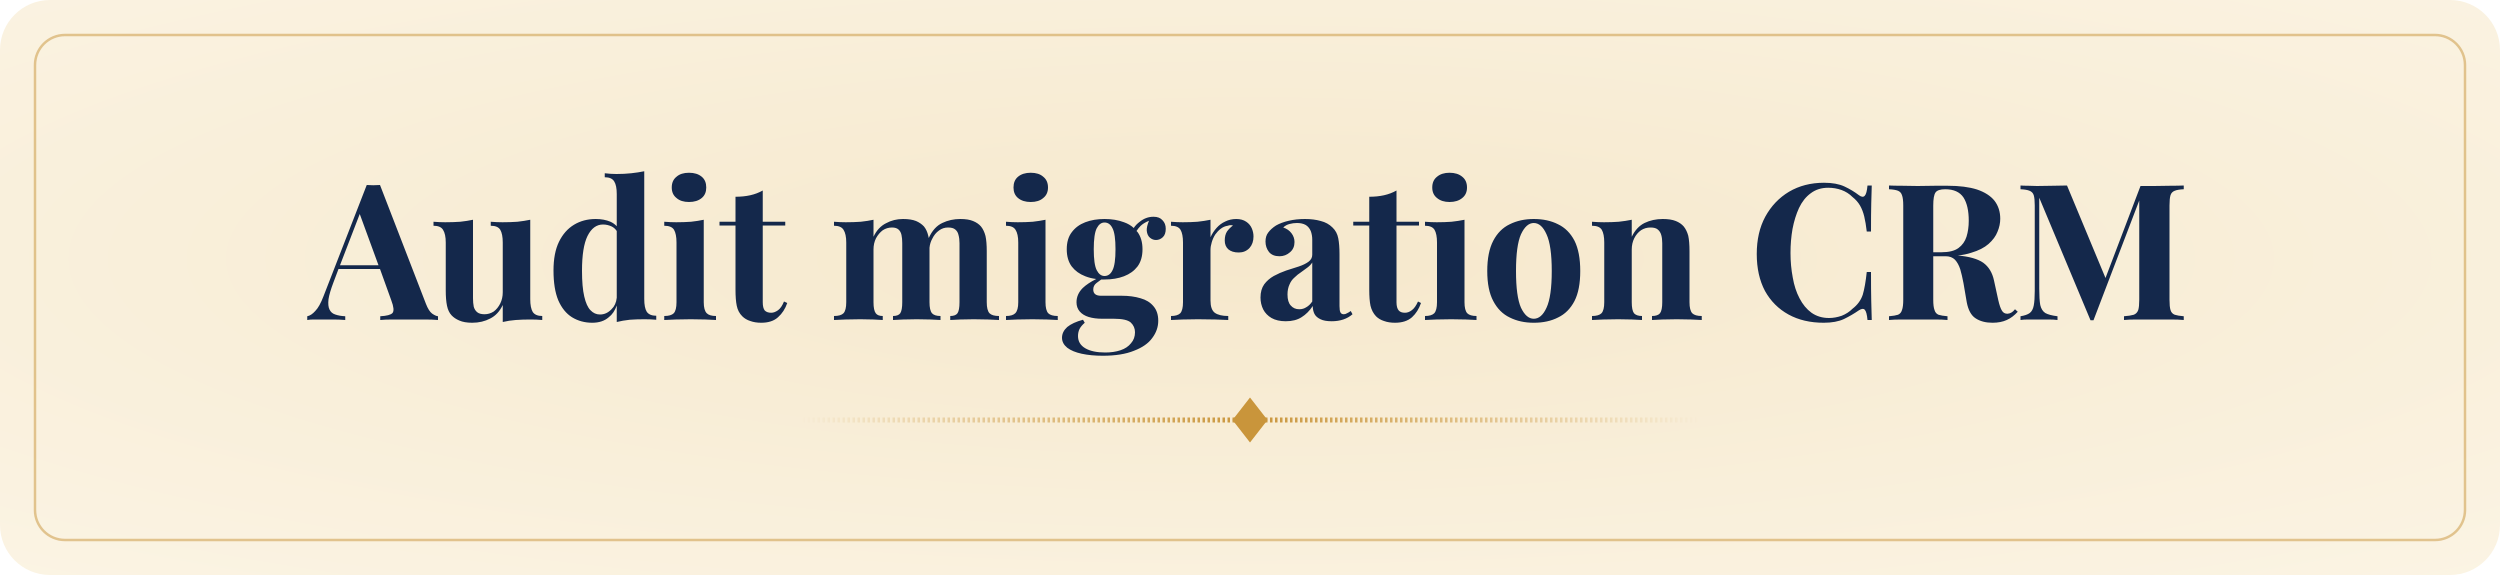
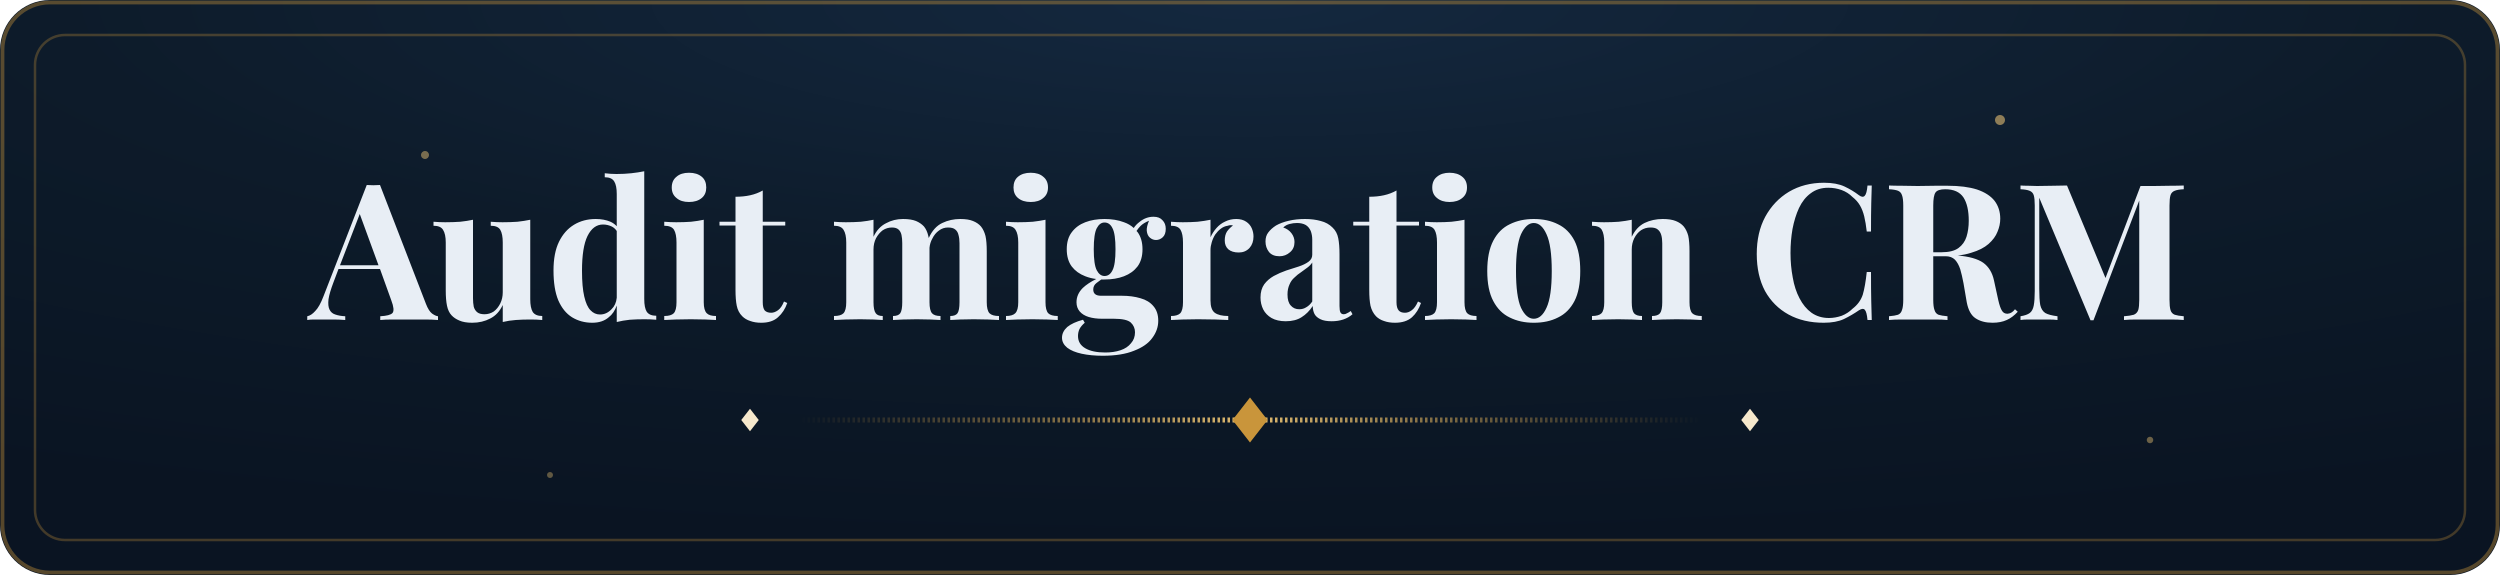
<svg xmlns="http://www.w3.org/2000/svg" viewBox="0 0 1000 230" width="1000" height="230" role="img" aria-labelledby="t d">
-   <style>@keyframes up{from{opacity:0;transform:translateY(18px)}}@keyframes fade{from{opacity:0}}@keyframes draw{from{stroke-dashoffset:1}}@keyframes lz{from{opacity:0;transform:scale(.2) rotate(-90deg)}60%{opacity:1;transform:scale(1.35)}}.up{animation:up 1s cubic-bezier(.2,.7,.2,1) backwards}.fade{animation:fade .9s ease-out backwards}.draw{stroke-dasharray:1;animation:draw 1.1s cubic-bezier(.45,0,.2,1) backwards}.lz{transform-box:fill-box;transform-origin:center;animation:lz .6s ease-out backwards}
+   <style>@keyframes up{from{opacity:0;transform:translateY(18px)}}@keyframes fade{from{opacity:0}}@keyframes draw{from{stroke-dashoffset:1}}@keyframes lz{from{opacity:0;transform:scale(.2) rotate(-90deg)}60%{opacity:1;transform:scale(1.35)}}.up{animation:up 1s cubic-bezier(.2,.7,.2,1) backwards}.fade{animation:fade .9s ease-out backwards}.draw{stroke-dasharray:1;animation:draw 1.1s cubic-bezier(.45,0,.2,1) backwards}.lz{transform-box:fill-box;transform-origin:center;animation:lz .6s ease-out backwards}@keyframes tw{from{opacity:0}50%{opacity:1;transform:scale(2)}}@keyframes ping{from{opacity:.9;transform:scale(1)}to{opacity:0;transform:scale(3)}}.tw{transform-box:fill-box;transform-origin:center;animation:tw .8s ease-out backwards}.ping{transform-box:fill-box;transform-origin:center;animation:ping 1.2s ease-out backwards}.grow{transform-box:fill-box;transform-origin:center}
@media (prefers-reduced-motion: reduce){*{animation:none!important}}</style>
  <defs>
-     <radialGradient id="bg" cx="50%" cy="45%" r="75%">
-       <stop offset="0" stop-color="#F6E8CC" />
-       <stop offset="1" stop-color="#FBF4E4" />
+     <radialGradient id="eb" cx="50%" cy="0%" r="95%">
+       <stop offset="0" stop-color="#14283f" />
+       <stop offset=".5" stop-color="#0d1b2a" />
+       <stop offset="1" stop-color="#0a1422" />
    </radialGradient>
    <linearGradient id="fl" gradientUnits="userSpaceOnUse" x1="320.0" x2="680.0">
      <stop offset="0" stop-color="#C9953B" stop-opacity="0" />
-       <stop offset=".5" stop-color="#C9953B" />
+       <stop offset=".5" stop-color="#E2BD72" />
      <stop offset="1" stop-color="#C9953B" stop-opacity="0" />
    </linearGradient>
  </defs>
-   <rect width="1000" height="230" rx="20" fill="url(#bg)" />
-   <rect x="14" y="14" width="972" height="202" rx="12" fill="none" stroke="#C9953B" stroke-opacity=".5" />
+   <rect width="1000" height="230" rx="20" fill="url(#eb)" />
+   <rect x="1" y="1" width="998" height="228" rx="19" fill="none" stroke="#C9953B" stroke-opacity=".4" stroke-width="1.5" />
+   <rect x="14" y="14" width="972" height="202" rx="12" fill="none" stroke="#C9953B" stroke-opacity=".3" />
  <g transform="translate(124 128)">
    <g class="up" style="animation-delay:.1s">
-       <path fill="#14284B" d="M28 -54 46.4 -6.4Q47.5 -3.6 48.8 -2.6Q50.2 -1.6 51.2 -1.5V0Q48.9 -0.2 45.9 -0.2Q42.8 -0.2 39.7 -0.2Q36.2 -0.2 33.1 -0.2Q29.9 -0.2 28.1 0V-1.5Q32 -1.7 33 -2.8Q34 -4 32.5 -7.9L28 -20.4H11.4L9.4 -15.1Q7.8 -10.9 7.4 -8.3Q7.1 -5.6 7.8 -4.2Q8.5 -2.7 10.1 -2.2Q11.8 -1.6 14.1 -1.5V0Q11.6 -0.2 9.3 -0.2Q7 -0.2 4.6 -0.2Q3 -0.2 1.5 -0.2Q0 -0.2 -1.1 0V-1.5Q0.5 -1.8 2.1 -3.6Q3.8 -5.3 5.4 -9.5L22.7 -54Q23.9 -53.9 25.3 -53.9Q26.8 -53.9 28 -54ZM27.4 -21.9 19.9 -42.4 12 -21.9ZM88.1 -40.1V-8.3Q88.1 -4.9 89.1 -3.2Q90.2 -1.6 92.9 -1.6V0Q90.6 -0.2 88.2 -0.2Q85 -0.2 82.3 0Q79.6 0.2 77.1 0.8V-6Q75.3 -2.2 72.1 -0.6Q68.9 1.1 64.9 1.1Q61.7 1.1 59.7 0.2Q57.8 -0.6 56.6 -1.9Q55.3 -3.3 54.8 -5.7Q54.3 -8.1 54.3 -11.8V-31Q54.3 -34.4 53.2 -36.1Q52.2 -37.7 49.4 -37.7V-39.3Q51.8 -39.1 54.1 -39.1Q57.3 -39.1 60.1 -39.3Q62.9 -39.6 65.2 -40.1V-8.7Q65.2 -6.8 65.5 -5.3Q65.9 -3.9 66.9 -3.1Q67.9 -2.3 69.8 -2.3Q71.8 -2.3 73.5 -3.4Q75.1 -4.6 76.1 -6.6Q77.1 -8.6 77.1 -11.1V-31Q77.1 -34.4 76.1 -36.1Q75.1 -37.7 72.3 -37.7V-39.3Q74.7 -39.1 77 -39.1Q80.2 -39.1 83 -39.3Q85.7 -39.6 88.1 -40.1ZM133.7 -59.5V-8.4Q133.7 -4.9 134.7 -3.3Q135.8 -1.7 138.5 -1.7V-0.1Q136.2 -0.3 133.8 -0.3Q130.6 -0.3 127.9 -0.1Q125.1 0.2 122.7 0.8V-5.8Q121.6 -2.7 119.5 -1.1Q117 1.1 112.9 1.1Q108.4 1.1 104.8 -1.1Q101.3 -3.3 99.3 -7.9Q97.4 -12.5 97.4 -19.8Q97.4 -26.8 99.6 -31.3Q101.8 -35.8 105.6 -38.1Q109.4 -40.4 114.3 -40.4Q117.6 -40.4 120.2 -39.3Q121.7 -38.6 122.7 -37.5V-50.4Q122.7 -53.8 121.7 -55.4Q120.7 -57.1 117.9 -57.1V-58.7Q120.3 -58.4 122.6 -58.4Q125.7 -58.4 128.5 -58.7Q131.3 -59 133.7 -59.5ZM122.7 -35.6Q121.9 -36.8 120.7 -37.4Q119 -38.2 117.2 -38.2Q113.3 -38.2 111 -33.6Q108.8 -29.1 108.8 -19.7Q108.8 -13.2 109.7 -9.4Q110.6 -5.5 112.2 -3.9Q113.8 -2.2 116 -2.2Q118.6 -2.2 120.6 -4.3Q122.4 -6 122.7 -8.9ZM151.6 -58.9Q154.8 -58.9 156.7 -57.3Q158.5 -55.8 158.5 -53Q158.5 -50.3 156.7 -48.8Q154.8 -47.2 151.6 -47.2Q148.4 -47.2 146.6 -48.8Q144.7 -50.3 144.7 -53Q144.7 -55.8 146.6 -57.3Q148.4 -58.9 151.6 -58.9ZM157.5 -40.1V-7.1Q157.5 -3.9 158.7 -2.7Q159.8 -1.6 162.4 -1.6V0Q161 -0.1 158.2 -0.2Q155.3 -0.3 152.3 -0.3Q149.3 -0.3 146.3 -0.2Q143.3 -0.1 141.7 0V-1.6Q144.4 -1.6 145.5 -2.7Q146.6 -3.9 146.6 -7.1V-31Q146.6 -34.4 145.6 -36.1Q144.6 -37.7 141.7 -37.7V-39.3Q144.2 -39.1 146.5 -39.1Q149.6 -39.1 152.4 -39.3Q155.2 -39.6 157.5 -40.1ZM181.1 -51.8V-39.3H190.1V-37.8H181.1V-7.1Q181.1 -4.8 181.9 -3.8Q182.8 -2.9 184.5 -2.9Q185.8 -2.9 187.2 -3.9Q188.6 -4.9 189.6 -7.4L190.9 -6.8Q189.7 -3.3 187.2 -1.1Q184.8 1.1 180.5 1.1Q178 1.1 176.1 0.4Q174.2 -0.2 172.9 -1.5Q171.2 -3.2 170.7 -5.7Q170.2 -8.1 170.2 -12.1V-37.8H163.8V-39.3H170.2V-49.3Q173.4 -49.3 176.1 -49.9Q178.8 -50.5 181.1 -51.8ZM237.2 -40.4Q240.4 -40.4 242.4 -39.6Q244.3 -38.8 245.6 -37.4Q246.8 -35.9 247.3 -33.7Q247.4 -33.2 247.5 -32.8Q249.5 -37.2 252.9 -38.8Q256.2 -40.4 260.1 -40.4Q263.3 -40.4 265.2 -39.6Q267.2 -38.8 268.4 -37.4Q269.6 -35.9 270.2 -33.6Q270.7 -31.3 270.7 -27.5V-7.1Q270.7 -3.9 271.8 -2.7Q272.9 -1.6 275.6 -1.6V0Q274.1 -0.1 271.2 -0.2Q268.4 -0.3 265.5 -0.3Q262.8 -0.3 260.1 -0.2Q257.5 -0.1 256.1 0V-1.6Q258.2 -1.6 259 -2.7Q259.8 -3.9 259.8 -7.1V-30.7Q259.8 -32.6 259.4 -34Q259.1 -35.4 258.1 -36.2Q257.2 -37 255.2 -37Q253.2 -37 251.6 -35.8Q249.9 -34.6 248.9 -32.5Q248 -30.9 247.8 -28.9Q247.8 -28.2 247.8 -27.5V-7.1Q247.8 -3.9 248.8 -2.7Q249.8 -1.6 252.2 -1.6V0Q250.9 -0.1 248.1 -0.2Q245.3 -0.3 242.7 -0.3Q239.9 -0.3 237.3 -0.2Q234.6 -0.1 233.2 0V-1.6Q235.3 -1.6 236.1 -2.7Q236.9 -3.9 236.9 -7.1V-30.7Q236.9 -32.6 236.6 -34Q236.3 -35.4 235.4 -36.2Q234.5 -37 232.8 -37Q230.8 -37 229.1 -35.9Q227.5 -34.7 226.4 -32.7Q225.4 -30.7 225.4 -28.2V-7.1Q225.4 -3.9 226.3 -2.7Q227.1 -1.6 229.1 -1.6V0Q227.8 -0.1 225.3 -0.2Q222.8 -0.3 220.1 -0.3Q217.2 -0.3 214.2 -0.2Q211.1 -0.1 209.6 0V-1.6Q212.3 -1.6 213.4 -2.7Q214.5 -3.9 214.5 -7.1V-31Q214.5 -34.4 213.4 -36.1Q212.4 -37.7 209.6 -37.7V-39.3Q212 -39.1 214.3 -39.1Q217.5 -39.1 220.3 -39.3Q223.1 -39.6 225.4 -40.1V-33.3Q227.2 -37.1 230.4 -38.7Q233.5 -40.4 237.2 -40.4ZM288.3 -58.9Q291.5 -58.9 293.3 -57.3Q295.2 -55.8 295.2 -53Q295.2 -50.3 293.3 -48.8Q291.5 -47.2 288.3 -47.2Q285.1 -47.2 283.2 -48.8Q281.4 -50.3 281.4 -53Q281.4 -55.8 283.2 -57.3Q285.1 -58.9 288.3 -58.9ZM294.2 -40.1V-7.1Q294.2 -3.9 295.3 -2.7Q296.4 -1.6 299.1 -1.6V0Q297.7 -0.1 294.8 -0.2Q291.9 -0.3 289 -0.3Q286 -0.3 282.9 -0.2Q279.9 -0.1 278.4 0V-1.6Q281 -1.6 282.1 -2.7Q283.3 -3.9 283.3 -7.1V-31Q283.3 -34.4 282.2 -36.1Q281.2 -37.7 278.4 -37.7V-39.3Q280.8 -39.1 283.1 -39.1Q286.3 -39.1 289.1 -39.3Q291.8 -39.6 294.2 -40.1ZM317.1 14.3Q312.4 14.3 308.7 13.5Q305 12.7 302.9 11.1Q300.8 9.4 300.8 7.1Q300.8 4.7 302.9 2.8Q305.1 1 309.2 -0.1L309.9 1.1Q308.5 2.3 307.8 3.6Q307.2 4.9 307.2 6.4Q307.2 9.6 310.1 11.3Q313 13 318.1 13Q321.5 13 324.2 12.1Q326.9 11.2 328.4 9.3Q330 7.5 330 4.9Q330 2.6 328.3 1Q326.6 -0.5 321.6 -0.5H316.9Q313.8 -0.5 311.5 -1.2Q309.2 -1.9 307.9 -3.4Q306.6 -4.9 306.6 -7.1Q306.6 -10.3 309.1 -12.8Q311.1 -14.7 314.5 -16.4Q312.1 -16.7 310.1 -17.5Q306.7 -18.8 304.7 -21.4Q302.7 -24.1 302.7 -28.3Q302.7 -32.5 304.7 -35.1Q306.7 -37.8 310.1 -39.1Q313.5 -40.4 317.8 -40.4Q322.2 -40.4 325.6 -39.1Q327.9 -38.3 329.5 -36.8Q330.4 -38.2 331.9 -39.3Q334.4 -41.3 337.4 -41.3Q339.8 -41.3 341 -39.9Q342.3 -38.6 342.3 -36.5Q342.3 -34.2 341.1 -33.1Q339.9 -32 338.4 -32Q337.1 -32 336 -32.9Q334.9 -33.8 334.7 -35.7Q334.6 -37.3 335.6 -39.7Q333.4 -38.8 332.2 -37.6Q331.4 -36.8 330.6 -35.6Q330.8 -35.4 331 -35.2Q333 -32.5 333 -28.3Q333 -24.1 331 -21.4Q329 -18.8 325.6 -17.5Q322.2 -16.2 317.8 -16.2Q317.1 -16.2 316.5 -16.2Q315.6 -15.5 314.6 -14.8Q313.3 -13.8 313.3 -12.2Q313.3 -9.7 316.4 -9.7H324.7Q328.9 -9.7 332.2 -8.7Q335.5 -7.8 337.4 -5.5Q339.3 -3.3 339.3 0.3Q339.3 4 336.9 7.2Q334.6 10.4 329.6 12.3Q324.7 14.3 317.1 14.3ZM317.8 -17.6Q319.9 -17.6 321 -19.9Q322.2 -22.2 322.2 -28.3Q322.2 -34.4 321 -36.7Q319.9 -39 317.8 -39Q315.9 -39 314.7 -36.7Q313.5 -34.4 313.5 -28.3Q313.5 -22.2 314.7 -19.9Q315.9 -17.6 317.8 -17.6ZM370.5 -40.4Q372.9 -40.4 374.5 -39.3Q376 -38.3 376.7 -36.7Q377.4 -35.1 377.4 -33.4Q377.4 -30.6 375.8 -28.8Q374.1 -27 371.5 -27Q368.8 -27 367.3 -28.3Q365.9 -29.6 365.9 -31.8Q365.9 -34 366.8 -35.4Q367.8 -36.8 369.2 -37.8Q368.1 -38.1 367.1 -37.7Q365.6 -37.5 364.3 -36.5Q363.1 -35.6 362.1 -34.2Q361.2 -32.8 360.7 -31.1Q360.2 -29.5 360.2 -28V-7.8Q360.2 -4.2 361.9 -2.9Q363.7 -1.6 367.3 -1.6V0Q365.6 -0.1 362.2 -0.2Q358.9 -0.3 355.2 -0.3Q352.2 -0.3 349.1 -0.2Q346 -0.1 344.4 0V-1.6Q347 -1.6 348.1 -2.7Q349.2 -3.9 349.2 -7.1V-31Q349.2 -34.4 348.2 -36.1Q347.2 -37.7 344.4 -37.7V-39.3Q346.8 -39.1 349.1 -39.1Q352.3 -39.1 355 -39.3Q357.8 -39.6 360.2 -40.1V-33.1Q361.1 -35.1 362.6 -36.8Q364.1 -38.5 366.1 -39.4Q368.1 -40.4 370.5 -40.4ZM390.3 0.5Q386.9 0.5 384.6 -0.8Q382.4 -2.1 381.3 -4.2Q380.2 -6.4 380.2 -9Q380.2 -12.2 381.7 -14.3Q383.2 -16.3 385.5 -17.6Q387.9 -18.9 390.5 -19.8Q393.1 -20.6 395.5 -21.4Q397.9 -22.2 399.4 -23.3Q400.9 -24.4 400.9 -26.1V-32.1Q400.9 -34 400.3 -35.6Q399.6 -37.2 398.3 -38Q396.9 -38.8 394.8 -38.8Q393.3 -38.8 391.8 -38.4Q390.3 -38 389.3 -37Q391.4 -36.3 392.6 -34.7Q393.8 -33.1 393.8 -31.2Q393.8 -28.6 392 -27.1Q390.2 -25.5 387.8 -25.5Q385 -25.5 383.6 -27.2Q382.2 -29 382.2 -31.4Q382.2 -33.6 383.3 -35Q384.4 -36.5 386.4 -37.8Q388.5 -39 391.5 -39.7Q394.5 -40.4 398 -40.4Q401.5 -40.4 404.3 -39.6Q407.1 -38.9 409 -37Q410.8 -35.3 411.3 -32.7Q411.8 -30.2 411.8 -26.3V-5.6Q411.8 -3.7 412.2 -3Q412.6 -2.3 413.5 -2.3Q414.2 -2.3 414.8 -2.7Q415.5 -3 416.3 -3.6L417 -2.3Q415.4 -0.9 413.3 -0.2Q411.2 0.5 408.7 0.5Q405.8 0.5 404.2 -0.3Q402.5 -1.1 401.8 -2.4Q401.1 -3.8 401.1 -5.6Q399.2 -2.7 396.6 -1.1Q394.1 0.5 390.3 0.5ZM395.7 -4.3Q397.3 -4.3 398.5 -5.1Q399.8 -5.8 400.9 -7.4V-23Q400.2 -21.9 399 -21Q397.8 -20.1 396.4 -19.1Q395 -18.2 393.8 -17Q392.5 -15.9 391.8 -14.2Q391 -12.5 391 -10.2Q391 -7.2 392.3 -5.8Q393.6 -4.3 395.7 -4.3ZM434.6 -51.8V-39.3H443.6V-37.8H434.6V-7.1Q434.6 -4.8 435.5 -3.8Q436.3 -2.9 438 -2.9Q439.4 -2.9 440.7 -3.9Q442.1 -4.9 443.2 -7.4L444.4 -6.8Q443.2 -3.3 440.8 -1.1Q438.3 1.1 434 1.1Q431.5 1.1 429.6 0.4Q427.7 -0.2 426.4 -1.5Q424.8 -3.2 424.2 -5.7Q423.7 -8.1 423.7 -12.1V-37.8H417.3V-39.3H423.7V-49.3Q426.9 -49.3 429.6 -49.9Q432.3 -50.5 434.6 -51.8ZM455.8 -58.9Q459 -58.9 460.9 -57.3Q462.8 -55.8 462.8 -53Q462.8 -50.3 460.9 -48.8Q459 -47.2 455.8 -47.2Q452.7 -47.2 450.8 -48.8Q448.9 -50.3 448.9 -53Q448.9 -55.8 450.8 -57.3Q452.7 -58.9 455.8 -58.9ZM461.8 -40.1V-7.1Q461.8 -3.9 462.9 -2.7Q464 -1.6 466.6 -1.6V0Q465.3 -0.1 462.4 -0.2Q459.5 -0.3 456.5 -0.3Q453.6 -0.3 450.5 -0.2Q447.5 -0.1 446 0V-1.6Q448.6 -1.6 449.7 -2.7Q450.8 -3.9 450.8 -7.1V-31Q450.8 -34.4 449.8 -36.1Q448.8 -37.7 446 -37.7V-39.3Q448.4 -39.1 450.7 -39.1Q453.9 -39.1 456.6 -39.3Q459.4 -39.6 461.8 -40.1ZM489.5 -40.4Q495.1 -40.4 499.2 -38.3Q503.4 -36.3 505.8 -31.7Q508.1 -27.1 508.1 -19.6Q508.1 -12.1 505.8 -7.6Q503.4 -3 499.2 -1Q495.1 1.1 489.5 1.1Q484.1 1.1 479.9 -1Q475.7 -3 473.3 -7.6Q470.9 -12.1 470.9 -19.6Q470.9 -27.1 473.3 -31.7Q475.7 -36.3 479.9 -38.3Q484.1 -40.4 489.5 -40.4ZM489.5 -38.8Q486.5 -38.8 484.4 -34.3Q482.4 -29.8 482.4 -19.6Q482.4 -9.4 484.4 -4.9Q486.5 -0.5 489.5 -0.5Q492.6 -0.5 494.6 -4.9Q496.7 -9.4 496.7 -19.6Q496.7 -29.8 494.6 -34.3Q492.6 -38.8 489.5 -38.8ZM541.1 -40.4Q544.3 -40.4 546.3 -39.6Q548.3 -38.8 549.5 -37.4Q550.7 -35.9 551.3 -33.7Q551.8 -31.4 551.8 -27.5V-7.1Q551.8 -3.9 552.9 -2.7Q554 -1.6 556.7 -1.6V0Q555.3 -0.1 552.4 -0.2Q549.5 -0.3 546.7 -0.3Q543.8 -0.3 541 -0.2Q538.2 -0.1 536.8 0V-1.6Q539.1 -1.6 540 -2.7Q540.9 -3.9 540.9 -7.1V-30.7Q540.9 -32.6 540.5 -34Q540.1 -35.4 539.1 -36.2Q538.2 -37 536.2 -37Q534.1 -37 532.4 -35.9Q530.7 -34.7 529.7 -32.7Q528.7 -30.7 528.7 -28.2V-7.1Q528.7 -3.9 529.6 -2.7Q530.6 -1.6 532.8 -1.6V0Q531.4 -0.1 528.8 -0.2Q526.1 -0.3 523.3 -0.3Q520.4 -0.3 517.4 -0.2Q514.4 -0.1 512.8 0V-1.6Q515.5 -1.6 516.6 -2.7Q517.7 -3.9 517.7 -7.1V-31Q517.7 -34.4 516.7 -36.1Q515.7 -37.7 512.8 -37.7V-39.3Q515.3 -39.1 517.6 -39.1Q520.8 -39.1 523.5 -39.3Q526.3 -39.6 528.7 -40.1V-33.3Q530.6 -37.2 533.8 -38.8Q537.1 -40.4 541.1 -40.4ZM605.6 -54.9Q610.6 -54.9 613.8 -53.4Q617 -51.9 619.6 -49.9Q621.1 -48.8 621.9 -49.7Q622.7 -50.5 623 -53.8H624.7Q624.6 -50.8 624.5 -46.6Q624.4 -42.4 624.4 -35.4H622.7Q622.3 -38.9 621.7 -41.4Q621.1 -43.9 620 -45.8Q618.9 -47.7 617 -49.2Q615.1 -51.1 612.6 -52Q610.1 -52.9 607.3 -52.9Q603.2 -52.9 600.3 -50.7Q597.4 -48.6 595.6 -44.8Q593.9 -41.1 593 -36.4Q592.2 -31.8 592.2 -26.8Q592.2 -21.7 593.1 -17Q593.9 -12.3 595.8 -8.7Q597.7 -5 600.6 -2.9Q603.6 -0.8 607.6 -0.8Q610.1 -0.8 612.7 -1.7Q615.2 -2.7 617 -4.5Q620 -6.8 621.1 -10.1Q622.1 -13.5 622.7 -19.2H624.4Q624.4 -11.9 624.5 -7.5Q624.6 -3 624.7 0H623Q622.7 -3.3 621.9 -4.1Q621.2 -4.9 619.6 -3.9Q616.7 -1.9 613.6 -0.4Q610.4 1.1 605.5 1.1Q597.4 1.1 591.4 -2.2Q585.4 -5.5 582 -11.6Q578.7 -17.8 578.7 -26.4Q578.7 -35 582.1 -41.3Q585.6 -47.7 591.6 -51.3Q597.7 -54.9 605.6 -54.9ZM631.6 -53.8Q633.5 -53.7 636.7 -53.7Q639.9 -53.6 643.1 -53.6Q646.8 -53.6 650.2 -53.7Q653.6 -53.7 655 -53.7Q662.1 -53.7 666.8 -52.2Q671.5 -50.6 673.8 -47.7Q676.1 -44.7 676.1 -40.5Q676.1 -37.9 675 -35.3Q674 -32.7 671.4 -30.4Q668.9 -28.2 664.5 -26.9Q662.1 -26.1 659.1 -25.8Q666 -25.2 669.3 -22.9Q672.6 -20.5 673.6 -15.8L675.3 -8Q676 -4.9 676.8 -3.7Q677.5 -2.5 679 -2.5Q680 -2.6 680.6 -3Q681.3 -3.4 682 -4.3L683.1 -3.3Q681 -1 678.7 0Q676.3 1.1 673 1.1Q668.9 1.1 666.2 -0.7Q663.6 -2.4 662.7 -7.1L661.4 -14.7Q660.8 -17.9 660.1 -20.3Q659.3 -22.7 658 -24.1Q656.6 -25.5 654.3 -25.5H649.3V-8.1Q649.3 -5.3 649.8 -4Q650.2 -2.6 651.4 -2.1Q652.6 -1.7 655 -1.5V0Q653 -0.2 649.9 -0.2Q646.8 -0.2 643.6 -0.2Q639.9 -0.2 636.7 -0.2Q633.5 -0.2 631.6 0V-1.5Q634 -1.7 635.2 -2.1Q636.4 -2.6 636.8 -4Q637.3 -5.3 637.3 -8.1V-45.8Q637.3 -48.6 636.8 -49.9Q636.4 -51.2 635.2 -51.7Q633.9 -52.2 631.6 -52.3ZM649.3 -27.1H652.6Q657.1 -27.1 659.4 -28.8Q661.7 -30.5 662.6 -33.3Q663.5 -36.2 663.5 -39.7Q663.5 -45.7 661.4 -49Q659.2 -52.3 654.1 -52.3Q651.1 -52.3 650.2 -51Q649.3 -49.7 649.3 -45.8ZM749.5 -53.8V-52.3Q747.1 -52.2 745.9 -51.7Q744.6 -51.2 744.2 -49.9Q743.8 -48.6 743.8 -45.8V-8.1Q743.8 -5.3 744.2 -4Q744.6 -2.6 745.9 -2.1Q747.1 -1.7 749.5 -1.5V0Q747.4 -0.2 744.2 -0.2Q740.9 -0.2 737.6 -0.2Q733.9 -0.2 730.7 -0.2Q727.5 -0.2 725.6 0V-1.5Q728.2 -1.7 729.5 -2.1Q730.8 -2.6 731.3 -4Q731.7 -5.3 731.7 -8.1V-47.8L713.4 0.1H712.2L691.7 -48.9V-12.5Q691.7 -8.3 692.1 -6Q692.6 -3.8 694.1 -2.8Q695.7 -1.9 699 -1.5V0Q697.6 -0.2 695.2 -0.2Q692.9 -0.2 690.8 -0.2Q689.1 -0.2 687.3 -0.2Q685.4 -0.2 684.2 0V-1.5Q686.7 -1.9 687.9 -2.8Q689.1 -3.7 689.5 -5.8Q689.9 -7.9 689.9 -11.6V-45.8Q689.9 -48.6 689.5 -49.9Q689.1 -51.2 687.8 -51.7Q686.6 -52.2 684.2 -52.3V-53.8Q685.4 -53.7 687.3 -53.7Q689.1 -53.6 690.8 -53.6Q694.1 -53.6 697.3 -53.7Q700.4 -53.7 702.8 -53.8L718.2 -16.8L732.2 -53.6H737.6Q740.9 -53.6 744.2 -53.7Q747.4 -53.7 749.5 -53.8Z" />
+       <path fill="#e8eef5" d="M28 -54 46.4 -6.4Q47.5 -3.6 48.8 -2.6Q50.2 -1.6 51.2 -1.5V0Q48.9 -0.2 45.9 -0.2Q42.8 -0.2 39.7 -0.2Q36.2 -0.2 33.1 -0.2Q29.9 -0.2 28.1 0V-1.5Q32 -1.7 33 -2.8Q34 -4 32.5 -7.9L28 -20.4H11.4L9.4 -15.1Q7.8 -10.9 7.4 -8.3Q7.1 -5.6 7.8 -4.2Q8.5 -2.7 10.1 -2.2Q11.8 -1.6 14.1 -1.5V0Q11.6 -0.2 9.3 -0.2Q7 -0.2 4.6 -0.2Q3 -0.2 1.5 -0.2Q0 -0.2 -1.1 0V-1.5Q0.5 -1.8 2.1 -3.6Q3.8 -5.3 5.4 -9.5L22.7 -54Q23.9 -53.9 25.3 -53.9Q26.8 -53.9 28 -54ZM27.4 -21.9 19.9 -42.4 12 -21.9ZM88.1 -40.1V-8.3Q88.1 -4.9 89.1 -3.2Q90.2 -1.6 92.9 -1.6V0Q90.6 -0.2 88.2 -0.2Q85 -0.2 82.3 0Q79.6 0.2 77.1 0.8V-6Q75.3 -2.2 72.1 -0.6Q68.9 1.1 64.9 1.1Q61.7 1.1 59.7 0.2Q57.8 -0.6 56.6 -1.9Q55.3 -3.3 54.8 -5.7Q54.3 -8.1 54.3 -11.8V-31Q54.3 -34.4 53.2 -36.1Q52.2 -37.7 49.4 -37.7V-39.3Q51.8 -39.1 54.1 -39.1Q57.3 -39.1 60.1 -39.3Q62.9 -39.6 65.2 -40.1V-8.7Q65.2 -6.8 65.5 -5.3Q65.9 -3.9 66.9 -3.1Q67.9 -2.3 69.8 -2.3Q71.8 -2.3 73.5 -3.4Q75.1 -4.6 76.1 -6.6Q77.1 -8.6 77.1 -11.1V-31Q77.1 -34.4 76.1 -36.1Q75.1 -37.7 72.3 -37.7V-39.3Q74.7 -39.1 77 -39.1Q80.2 -39.1 83 -39.3Q85.7 -39.6 88.1 -40.1ZM133.7 -59.5V-8.4Q133.7 -4.9 134.7 -3.3Q135.8 -1.7 138.5 -1.7V-0.1Q136.2 -0.3 133.8 -0.3Q130.6 -0.3 127.9 -0.1Q125.1 0.2 122.7 0.8V-5.8Q121.6 -2.7 119.5 -1.1Q117 1.1 112.9 1.1Q108.4 1.1 104.8 -1.1Q101.3 -3.3 99.3 -7.9Q97.4 -12.5 97.4 -19.8Q97.4 -26.8 99.6 -31.3Q101.8 -35.8 105.6 -38.1Q109.4 -40.4 114.3 -40.4Q117.6 -40.4 120.2 -39.3Q121.7 -38.6 122.7 -37.5V-50.4Q122.7 -53.8 121.7 -55.4Q120.7 -57.1 117.9 -57.1V-58.7Q120.3 -58.4 122.6 -58.4Q125.7 -58.4 128.5 -58.7Q131.3 -59 133.7 -59.5ZM122.7 -35.6Q121.9 -36.8 120.7 -37.4Q119 -38.2 117.2 -38.2Q113.3 -38.2 111 -33.6Q108.8 -29.1 108.8 -19.7Q108.8 -13.2 109.7 -9.4Q110.6 -5.5 112.2 -3.9Q113.8 -2.2 116 -2.2Q118.6 -2.2 120.6 -4.3Q122.4 -6 122.7 -8.9ZM151.6 -58.9Q154.8 -58.9 156.7 -57.3Q158.5 -55.8 158.5 -53Q158.5 -50.3 156.7 -48.8Q154.8 -47.2 151.6 -47.2Q148.4 -47.2 146.6 -48.8Q144.7 -50.3 144.7 -53Q144.7 -55.8 146.6 -57.3Q148.4 -58.9 151.6 -58.9ZM157.5 -40.1V-7.1Q157.5 -3.9 158.7 -2.7Q159.8 -1.6 162.4 -1.6V0Q161 -0.1 158.2 -0.2Q155.3 -0.3 152.3 -0.3Q149.3 -0.3 146.3 -0.2Q143.3 -0.1 141.7 0V-1.6Q144.4 -1.6 145.5 -2.7Q146.6 -3.9 146.6 -7.1V-31Q146.6 -34.4 145.6 -36.1Q144.6 -37.7 141.7 -37.7V-39.3Q144.2 -39.1 146.5 -39.1Q149.6 -39.1 152.4 -39.3Q155.2 -39.6 157.5 -40.1ZM181.1 -51.8V-39.3H190.1V-37.8H181.1V-7.1Q181.1 -4.8 181.9 -3.8Q182.8 -2.9 184.5 -2.9Q185.8 -2.9 187.2 -3.9Q188.6 -4.9 189.6 -7.4L190.9 -6.8Q189.7 -3.3 187.2 -1.1Q184.8 1.1 180.5 1.1Q178 1.1 176.1 0.4Q174.2 -0.2 172.9 -1.5Q171.2 -3.2 170.7 -5.7Q170.2 -8.1 170.2 -12.1V-37.8H163.8V-39.3H170.2V-49.3Q173.4 -49.3 176.1 -49.9Q178.8 -50.5 181.1 -51.8ZM237.2 -40.4Q240.4 -40.4 242.4 -39.6Q244.3 -38.8 245.6 -37.4Q246.8 -35.9 247.3 -33.7Q247.4 -33.2 247.5 -32.8Q249.5 -37.2 252.9 -38.8Q256.2 -40.4 260.1 -40.4Q263.3 -40.4 265.2 -39.6Q267.2 -38.8 268.4 -37.4Q269.6 -35.9 270.2 -33.6Q270.7 -31.3 270.7 -27.5V-7.1Q270.7 -3.9 271.8 -2.7Q272.9 -1.6 275.6 -1.6V0Q274.1 -0.1 271.2 -0.2Q268.4 -0.3 265.5 -0.3Q262.8 -0.3 260.1 -0.2Q257.5 -0.1 256.1 0V-1.6Q258.2 -1.6 259 -2.7Q259.8 -3.9 259.8 -7.1V-30.7Q259.8 -32.6 259.4 -34Q259.1 -35.4 258.1 -36.2Q257.2 -37 255.2 -37Q253.2 -37 251.6 -35.8Q249.9 -34.6 248.9 -32.5Q248 -30.9 247.8 -28.9Q247.8 -28.2 247.8 -27.5V-7.1Q247.8 -3.9 248.8 -2.7Q249.8 -1.6 252.2 -1.6V0Q250.9 -0.1 248.1 -0.2Q245.3 -0.3 242.7 -0.3Q239.9 -0.3 237.3 -0.2Q234.6 -0.1 233.2 0V-1.6Q235.3 -1.6 236.1 -2.7Q236.9 -3.9 236.9 -7.1V-30.7Q236.9 -32.6 236.6 -34Q236.3 -35.4 235.4 -36.2Q234.5 -37 232.8 -37Q230.8 -37 229.1 -35.9Q227.5 -34.7 226.4 -32.7Q225.4 -30.7 225.4 -28.2V-7.1Q225.4 -3.9 226.3 -2.7Q227.1 -1.6 229.1 -1.6V0Q227.8 -0.1 225.3 -0.2Q222.8 -0.3 220.1 -0.3Q217.2 -0.3 214.2 -0.2Q211.1 -0.1 209.6 0V-1.6Q212.3 -1.6 213.4 -2.7Q214.5 -3.9 214.5 -7.1V-31Q214.5 -34.4 213.4 -36.1Q212.4 -37.7 209.6 -37.7V-39.3Q212 -39.1 214.3 -39.1Q217.5 -39.1 220.3 -39.3Q223.1 -39.6 225.4 -40.1V-33.3Q227.2 -37.1 230.4 -38.7Q233.5 -40.4 237.2 -40.4ZM288.3 -58.9Q291.5 -58.9 293.3 -57.3Q295.2 -55.8 295.2 -53Q295.2 -50.3 293.3 -48.8Q291.5 -47.2 288.3 -47.2Q285.1 -47.2 283.2 -48.8Q281.4 -50.3 281.4 -53Q281.4 -55.8 283.2 -57.3Q285.1 -58.9 288.3 -58.9ZM294.2 -40.1V-7.1Q294.2 -3.9 295.3 -2.7Q296.4 -1.6 299.1 -1.6V0Q297.7 -0.1 294.8 -0.2Q291.9 -0.3 289 -0.3Q286 -0.3 282.9 -0.2Q279.9 -0.1 278.4 0V-1.6Q281 -1.6 282.1 -2.7Q283.3 -3.9 283.3 -7.1V-31Q283.3 -34.4 282.2 -36.1Q281.2 -37.7 278.4 -37.7V-39.3Q280.8 -39.1 283.1 -39.1Q286.3 -39.1 289.1 -39.3Q291.8 -39.6 294.2 -40.1ZM317.1 14.3Q312.4 14.3 308.7 13.5Q305 12.7 302.9 11.1Q300.8 9.4 300.8 7.1Q300.8 4.7 302.9 2.8Q305.1 1 309.2 -0.1L309.9 1.1Q308.5 2.3 307.8 3.6Q307.2 4.9 307.2 6.4Q307.2 9.6 310.1 11.3Q313 13 318.1 13Q321.5 13 324.2 12.1Q326.9 11.2 328.4 9.3Q330 7.5 330 4.9Q330 2.6 328.3 1Q326.6 -0.5 321.6 -0.5H316.9Q313.8 -0.5 311.5 -1.2Q309.2 -1.9 307.9 -3.4Q306.6 -4.9 306.6 -7.1Q306.6 -10.3 309.1 -12.8Q311.1 -14.7 314.5 -16.4Q312.1 -16.7 310.1 -17.5Q306.7 -18.8 304.7 -21.4Q302.7 -24.1 302.7 -28.3Q302.7 -32.5 304.7 -35.1Q306.7 -37.8 310.1 -39.1Q313.5 -40.4 317.8 -40.4Q322.2 -40.4 325.6 -39.1Q327.9 -38.3 329.5 -36.8Q330.4 -38.2 331.9 -39.3Q334.4 -41.3 337.4 -41.3Q339.8 -41.3 341 -39.9Q342.3 -38.6 342.3 -36.5Q342.3 -34.2 341.1 -33.1Q339.9 -32 338.4 -32Q337.1 -32 336 -32.9Q334.9 -33.8 334.7 -35.7Q334.6 -37.3 335.6 -39.7Q333.4 -38.8 332.2 -37.6Q331.4 -36.8 330.6 -35.6Q330.8 -35.4 331 -35.2Q333 -32.5 333 -28.3Q333 -24.1 331 -21.4Q329 -18.8 325.6 -17.5Q322.2 -16.2 317.8 -16.2Q317.1 -16.2 316.5 -16.2Q315.6 -15.5 314.6 -14.8Q313.3 -13.8 313.3 -12.2Q313.3 -9.7 316.4 -9.7H324.7Q328.9 -9.7 332.2 -8.7Q335.5 -7.8 337.4 -5.5Q339.3 -3.3 339.3 0.3Q339.3 4 336.9 7.2Q334.6 10.4 329.6 12.3Q324.7 14.3 317.1 14.3ZM317.8 -17.6Q319.9 -17.6 321 -19.9Q322.2 -22.2 322.2 -28.3Q322.2 -34.4 321 -36.7Q319.9 -39 317.8 -39Q315.9 -39 314.7 -36.7Q313.5 -34.4 313.5 -28.3Q313.5 -22.2 314.7 -19.9Q315.9 -17.6 317.8 -17.6ZM370.5 -40.4Q372.9 -40.4 374.5 -39.3Q376 -38.3 376.7 -36.7Q377.4 -35.1 377.4 -33.4Q377.4 -30.6 375.8 -28.8Q374.1 -27 371.5 -27Q368.8 -27 367.3 -28.3Q365.9 -29.6 365.9 -31.8Q365.9 -34 366.8 -35.4Q367.8 -36.8 369.2 -37.8Q368.1 -38.1 367.1 -37.7Q365.6 -37.5 364.3 -36.5Q363.1 -35.6 362.1 -34.2Q361.2 -32.8 360.7 -31.1Q360.2 -29.5 360.2 -28V-7.8Q360.2 -4.2 361.9 -2.9Q363.7 -1.6 367.3 -1.6V0Q365.6 -0.1 362.2 -0.2Q358.9 -0.3 355.2 -0.3Q352.2 -0.3 349.1 -0.2Q346 -0.1 344.4 0V-1.6Q347 -1.6 348.1 -2.7Q349.2 -3.9 349.2 -7.1V-31Q349.2 -34.4 348.2 -36.1Q347.2 -37.7 344.4 -37.7V-39.3Q346.8 -39.1 349.1 -39.1Q352.3 -39.1 355 -39.3Q357.8 -39.6 360.2 -40.1V-33.1Q361.1 -35.1 362.6 -36.8Q364.1 -38.5 366.1 -39.4Q368.1 -40.4 370.5 -40.4ZM390.3 0.5Q386.9 0.5 384.6 -0.8Q382.4 -2.1 381.3 -4.2Q380.2 -6.4 380.2 -9Q380.2 -12.2 381.7 -14.3Q383.2 -16.3 385.5 -17.6Q387.9 -18.9 390.5 -19.8Q393.1 -20.6 395.5 -21.4Q397.9 -22.2 399.4 -23.3Q400.9 -24.4 400.9 -26.1V-32.1Q400.9 -34 400.3 -35.6Q399.6 -37.2 398.3 -38Q396.9 -38.8 394.8 -38.8Q393.3 -38.8 391.8 -38.4Q390.3 -38 389.3 -37Q391.4 -36.3 392.6 -34.7Q393.8 -33.1 393.8 -31.2Q393.8 -28.6 392 -27.1Q390.2 -25.5 387.8 -25.5Q385 -25.5 383.6 -27.2Q382.2 -29 382.2 -31.4Q382.2 -33.6 383.3 -35Q384.4 -36.5 386.4 -37.8Q388.5 -39 391.5 -39.7Q394.5 -40.4 398 -40.4Q401.5 -40.4 404.3 -39.6Q407.1 -38.9 409 -37Q410.8 -35.3 411.3 -32.7Q411.8 -30.2 411.8 -26.3V-5.6Q411.8 -3.7 412.2 -3Q412.6 -2.3 413.5 -2.3Q414.2 -2.3 414.8 -2.7Q415.5 -3 416.3 -3.6L417 -2.3Q415.4 -0.9 413.3 -0.2Q411.2 0.5 408.7 0.5Q405.8 0.5 404.2 -0.3Q402.5 -1.1 401.8 -2.4Q401.1 -3.8 401.1 -5.6Q399.2 -2.7 396.6 -1.1Q394.1 0.5 390.3 0.5ZM395.7 -4.3Q397.3 -4.3 398.5 -5.1Q399.8 -5.8 400.9 -7.4V-23Q400.2 -21.9 399 -21Q397.8 -20.1 396.4 -19.1Q395 -18.2 393.8 -17Q392.5 -15.9 391.8 -14.2Q391 -12.5 391 -10.2Q391 -7.2 392.3 -5.8Q393.6 -4.3 395.7 -4.3ZM434.6 -51.8V-39.3H443.6V-37.8H434.6V-7.1Q434.6 -4.8 435.5 -3.8Q436.3 -2.9 438 -2.9Q439.4 -2.9 440.7 -3.9Q442.1 -4.9 443.2 -7.4L444.4 -6.8Q443.2 -3.3 440.8 -1.1Q438.3 1.1 434 1.1Q431.5 1.1 429.6 0.4Q427.7 -0.2 426.4 -1.5Q424.8 -3.2 424.2 -5.7Q423.7 -8.1 423.7 -12.1V-37.8H417.3V-39.3H423.7V-49.3Q426.9 -49.3 429.6 -49.9Q432.3 -50.5 434.6 -51.8ZM455.8 -58.9Q459 -58.9 460.9 -57.3Q462.8 -55.8 462.8 -53Q462.8 -50.3 460.9 -48.8Q459 -47.2 455.8 -47.2Q452.7 -47.2 450.8 -48.8Q448.9 -50.3 448.9 -53Q448.9 -55.8 450.8 -57.3Q452.7 -58.9 455.8 -58.9ZM461.8 -40.1V-7.1Q461.8 -3.9 462.9 -2.7Q464 -1.6 466.6 -1.6V0Q465.3 -0.1 462.4 -0.2Q459.5 -0.3 456.5 -0.3Q453.6 -0.3 450.5 -0.2Q447.5 -0.1 446 0V-1.6Q448.6 -1.6 449.7 -2.7Q450.8 -3.9 450.8 -7.1V-31Q450.8 -34.4 449.8 -36.1Q448.8 -37.7 446 -37.7V-39.3Q448.4 -39.1 450.7 -39.1Q453.9 -39.1 456.6 -39.3Q459.4 -39.6 461.8 -40.1ZM489.5 -40.4Q495.1 -40.4 499.2 -38.3Q503.4 -36.3 505.8 -31.7Q508.1 -27.1 508.1 -19.6Q508.1 -12.1 505.8 -7.6Q503.4 -3 499.2 -1Q495.1 1.1 489.5 1.1Q484.1 1.1 479.9 -1Q475.7 -3 473.3 -7.6Q470.9 -12.1 470.9 -19.6Q470.9 -27.1 473.3 -31.7Q475.7 -36.3 479.9 -38.3Q484.1 -40.4 489.5 -40.4ZM489.5 -38.8Q486.5 -38.8 484.4 -34.3Q482.4 -29.8 482.4 -19.6Q482.4 -9.4 484.4 -4.9Q486.5 -0.5 489.5 -0.5Q492.6 -0.5 494.6 -4.9Q496.7 -9.4 496.7 -19.6Q496.7 -29.8 494.6 -34.3Q492.6 -38.8 489.5 -38.8ZM541.1 -40.4Q544.3 -40.4 546.3 -39.6Q548.3 -38.8 549.5 -37.4Q550.7 -35.9 551.3 -33.7Q551.8 -31.4 551.8 -27.5V-7.1Q551.8 -3.9 552.9 -2.7Q554 -1.6 556.7 -1.6V0Q555.3 -0.1 552.4 -0.2Q549.5 -0.3 546.7 -0.3Q543.8 -0.3 541 -0.2Q538.2 -0.1 536.8 0V-1.6Q539.1 -1.6 540 -2.7Q540.9 -3.9 540.9 -7.1V-30.7Q540.9 -32.6 540.5 -34Q540.1 -35.4 539.1 -36.2Q538.2 -37 536.2 -37Q534.1 -37 532.4 -35.9Q530.7 -34.7 529.7 -32.7Q528.7 -30.7 528.7 -28.2V-7.1Q528.7 -3.9 529.6 -2.7Q530.6 -1.6 532.8 -1.6V0Q531.4 -0.1 528.8 -0.2Q526.1 -0.3 523.3 -0.3Q520.4 -0.3 517.4 -0.2Q514.4 -0.1 512.8 0V-1.6Q515.5 -1.6 516.6 -2.7Q517.7 -3.9 517.7 -7.1V-31Q517.7 -34.4 516.7 -36.1Q515.7 -37.7 512.8 -37.7V-39.3Q515.3 -39.1 517.6 -39.1Q520.8 -39.1 523.5 -39.3Q526.3 -39.6 528.7 -40.1V-33.3Q530.6 -37.2 533.8 -38.8Q537.1 -40.4 541.1 -40.4ZM605.6 -54.9Q610.6 -54.9 613.8 -53.4Q617 -51.9 619.6 -49.9Q621.1 -48.8 621.9 -49.7Q622.7 -50.5 623 -53.8H624.7Q624.6 -50.8 624.5 -46.6Q624.4 -42.4 624.4 -35.4H622.7Q622.3 -38.9 621.7 -41.4Q621.1 -43.9 620 -45.8Q618.9 -47.7 617 -49.2Q615.1 -51.1 612.6 -52Q610.1 -52.9 607.3 -52.9Q603.2 -52.9 600.3 -50.7Q597.4 -48.6 595.6 -44.8Q593.9 -41.1 593 -36.4Q592.2 -31.8 592.2 -26.8Q592.2 -21.7 593.1 -17Q593.9 -12.3 595.8 -8.7Q597.7 -5 600.6 -2.9Q603.6 -0.8 607.6 -0.8Q610.1 -0.8 612.7 -1.7Q615.2 -2.7 617 -4.5Q620 -6.8 621.1 -10.1Q622.1 -13.5 622.7 -19.2H624.4Q624.4 -11.9 624.5 -7.5Q624.6 -3 624.7 0H623Q622.7 -3.3 621.9 -4.1Q621.2 -4.9 619.6 -3.9Q616.7 -1.9 613.6 -0.4Q610.4 1.1 605.5 1.1Q597.4 1.1 591.4 -2.2Q585.4 -5.5 582 -11.6Q578.7 -17.8 578.7 -26.4Q578.7 -35 582.1 -41.3Q585.6 -47.7 591.6 -51.3Q597.7 -54.9 605.6 -54.9ZM631.6 -53.8Q633.5 -53.7 636.7 -53.7Q639.9 -53.6 643.1 -53.6Q646.8 -53.6 650.2 -53.7Q653.6 -53.7 655 -53.7Q662.1 -53.7 666.8 -52.2Q671.5 -50.6 673.8 -47.7Q676.1 -44.7 676.1 -40.5Q676.1 -37.9 675 -35.3Q674 -32.7 671.4 -30.4Q668.9 -28.2 664.5 -26.9Q662.1 -26.1 659.1 -25.8Q666 -25.2 669.3 -22.9Q672.6 -20.5 673.6 -15.8L675.3 -8Q676 -4.9 676.8 -3.7Q677.5 -2.5 679 -2.5Q680 -2.6 680.6 -3Q681.3 -3.4 682 -4.3L683.1 -3.3Q681 -1 678.7 0Q676.3 1.1 673 1.1Q668.9 1.1 666.2 -0.7Q663.6 -2.4 662.7 -7.1L661.4 -14.7Q660.8 -17.9 660.1 -20.3Q659.3 -22.7 658 -24.1Q656.6 -25.5 654.3 -25.5H649.3V-8.1Q649.3 -5.3 649.8 -4Q650.2 -2.6 651.4 -2.1Q652.6 -1.7 655 -1.5V0Q653 -0.2 649.9 -0.2Q646.8 -0.2 643.6 -0.2Q639.9 -0.2 636.7 -0.2Q633.5 -0.2 631.6 0V-1.5Q634 -1.7 635.2 -2.1Q636.4 -2.6 636.8 -4Q637.3 -5.3 637.3 -8.1V-45.8Q637.3 -48.6 636.8 -49.9Q636.4 -51.2 635.2 -51.7Q633.9 -52.2 631.6 -52.3ZM649.3 -27.1H652.6Q657.1 -27.1 659.4 -28.8Q661.7 -30.5 662.6 -33.3Q663.5 -36.2 663.5 -39.7Q663.5 -45.7 661.4 -49Q659.2 -52.3 654.1 -52.3Q651.1 -52.3 650.2 -51Q649.3 -49.7 649.3 -45.8ZM749.5 -53.8V-52.3Q747.1 -52.2 745.9 -51.7Q744.6 -51.2 744.2 -49.9Q743.8 -48.6 743.8 -45.8V-8.1Q743.8 -5.3 744.2 -4Q744.6 -2.6 745.9 -2.1Q747.1 -1.7 749.5 -1.5V0Q747.4 -0.2 744.2 -0.2Q740.9 -0.2 737.6 -0.2Q733.9 -0.2 730.7 -0.2Q727.5 -0.2 725.6 0V-1.5Q728.2 -1.7 729.5 -2.1Q730.8 -2.6 731.3 -4Q731.7 -5.3 731.7 -8.1V-47.8L713.4 0.1H712.2L691.7 -48.9V-12.5Q691.7 -8.3 692.1 -6Q692.6 -3.8 694.1 -2.8Q695.7 -1.9 699 -1.5V0Q697.6 -0.2 695.2 -0.2Q692.9 -0.2 690.8 -0.2Q689.1 -0.2 687.3 -0.2Q685.4 -0.2 684.2 0V-1.5Q686.7 -1.9 687.9 -2.8Q689.1 -3.7 689.5 -5.8Q689.9 -7.9 689.9 -11.6V-45.8Q689.9 -48.6 689.5 -49.9Q689.1 -51.2 687.8 -51.7Q686.6 -52.2 684.2 -52.3V-53.8Q685.4 -53.7 687.3 -53.7Q689.1 -53.6 690.8 -53.6Q694.1 -53.6 697.3 -53.7Q700.4 -53.7 702.8 -53.8L718.2 -16.8L732.2 -53.6H737.6Q740.9 -53.6 744.2 -53.7Q747.4 -53.7 749.5 -53.8Z" />
    </g>
  </g>
  <path class="draw" style="animation-delay:0.50s" pathLength="1" d="M500.0 168H320" stroke="url(#fl)" stroke-width="2" fill="none" />
  <path class="draw" style="animation-delay:0.50s" pathLength="1" d="M500.0 168H680" stroke="url(#fl)" stroke-width="2" fill="none" />
  <path class="lz" style="animation-delay:0.45s" fill="#C9953B" d="M500 159L507 168L500 177L493 168Z" />
+   <path class="lz" style="animation-delay:0.90s" fill="#F6E8CC" d="M300 163.5L303.5 168L300 172.5L296.5 168Z" />
+   <path class="lz" style="animation-delay:1.00s" fill="#F6E8CC" d="M700 163.5L703.5 168L700 172.5L696.5 168Z" />
+   <circle class="tw" style="animation-delay:1.10s" cx="170" cy="62" r="1.6" fill="#E2BD72" fill-opacity="0.5" />
+   <circle class="tw" style="animation-delay:1.22s" cx="800" cy="48" r="2" fill="#E2BD72" fill-opacity="0.6" />
+   <circle class="tw" style="animation-delay:1.34s" cx="860" cy="176" r="1.3" fill="#E2BD72" fill-opacity="0.45" />
+   <circle class="tw" style="animation-delay:1.46s" cx="220" cy="190" r="1.2" fill="#E2BD72" fill-opacity="0.4" />
</svg>
